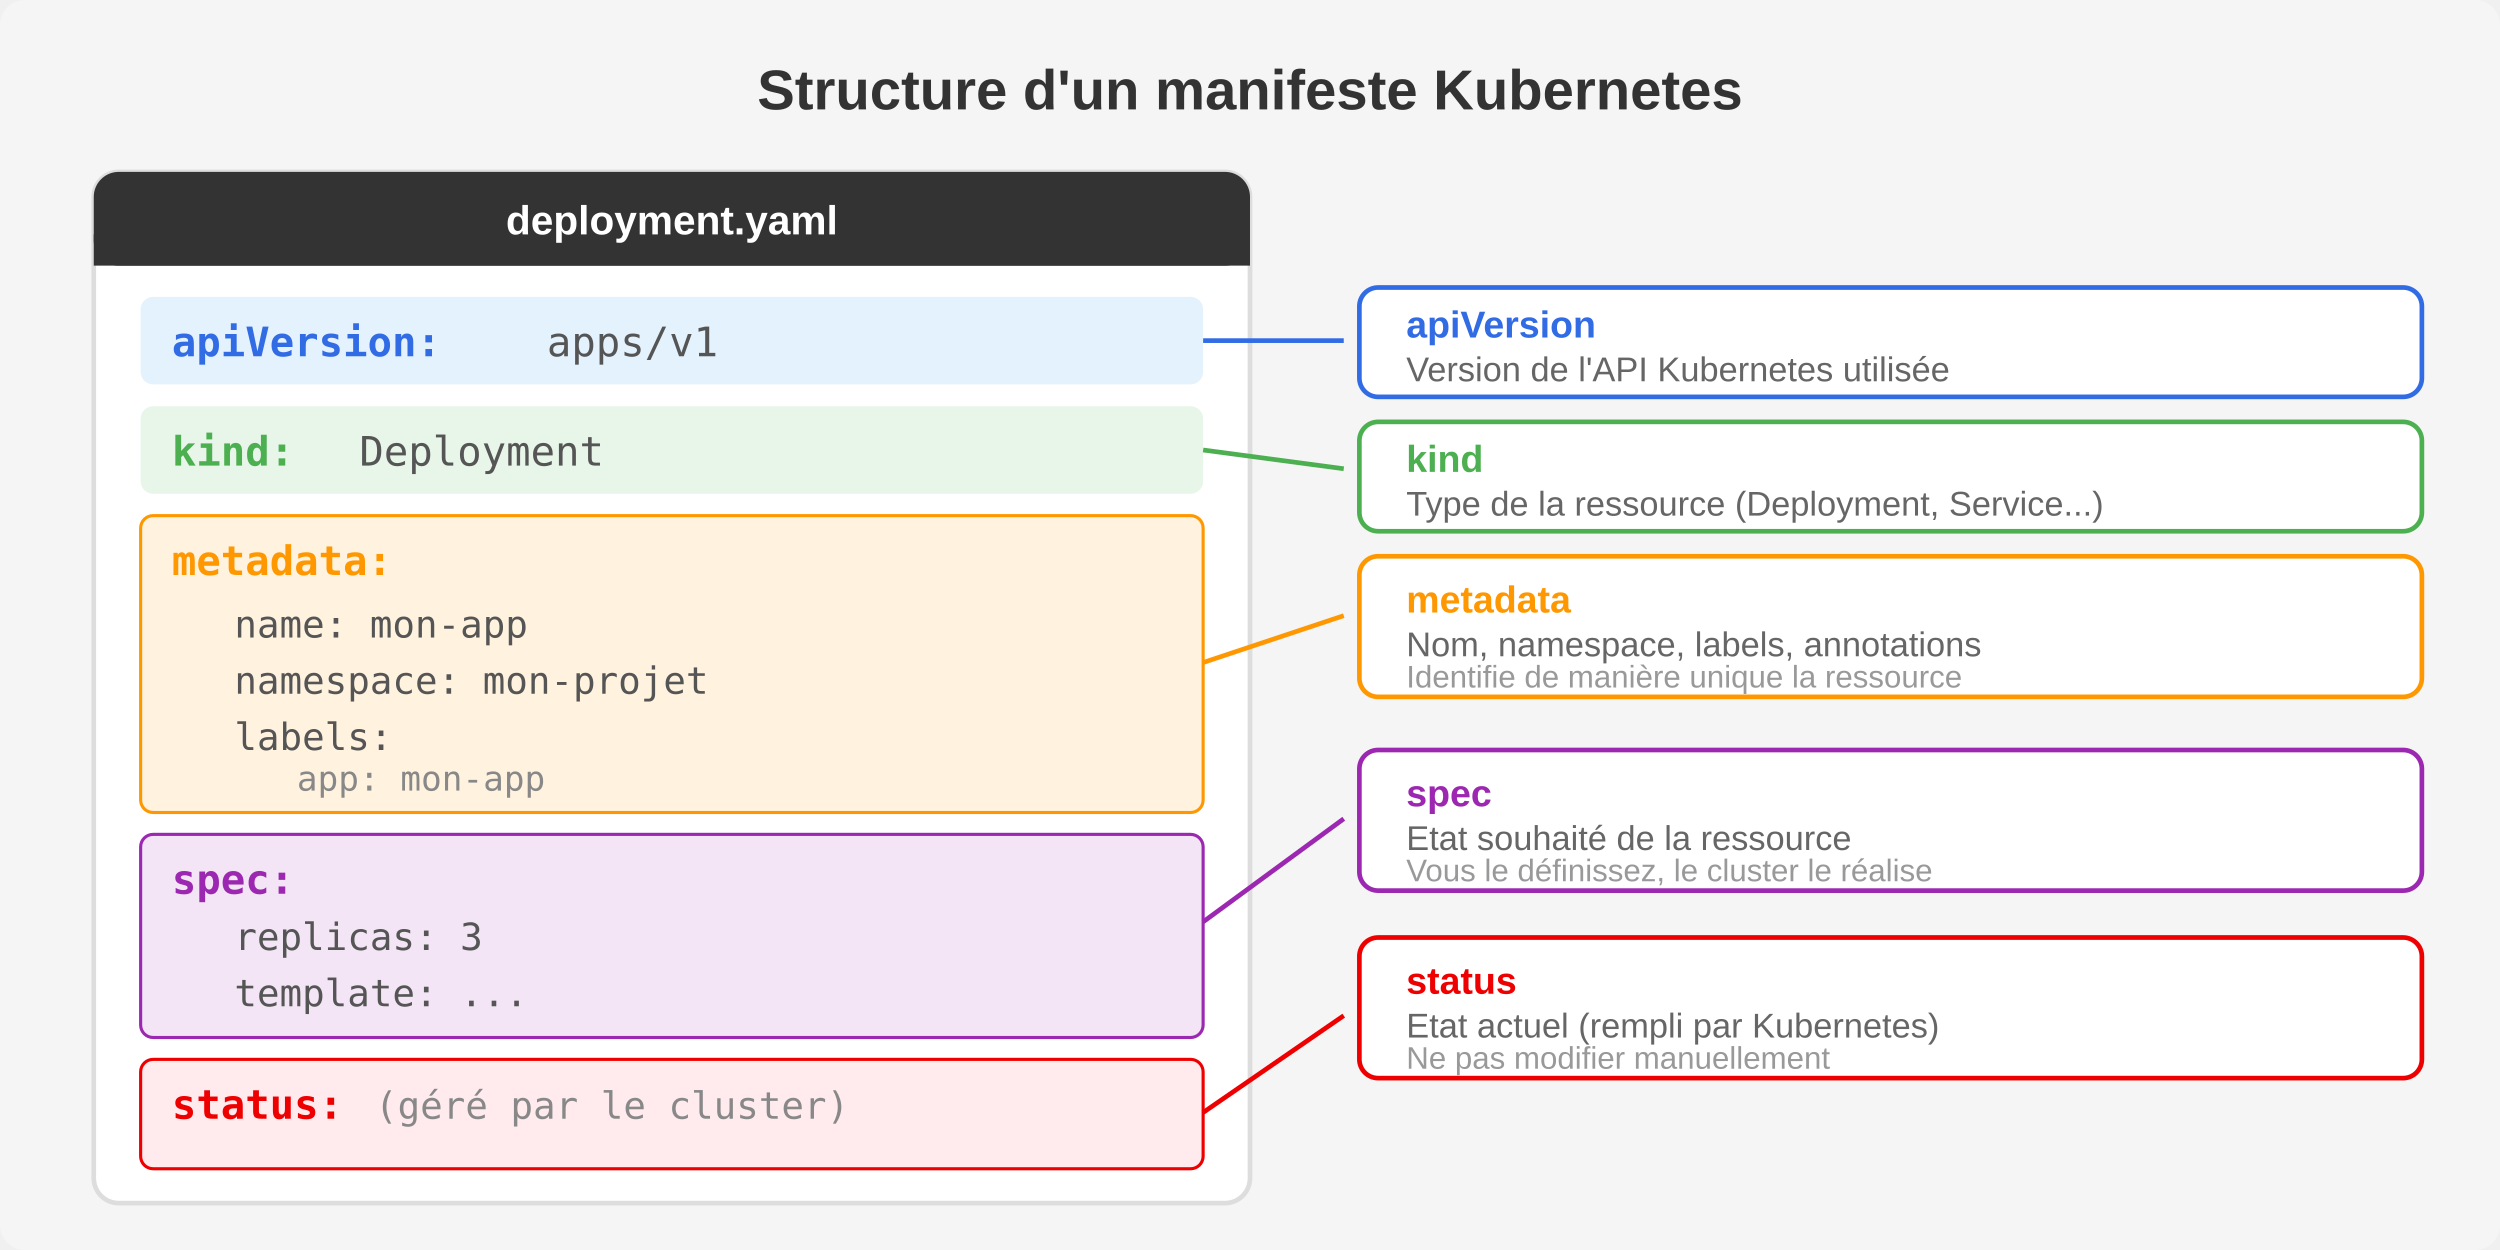
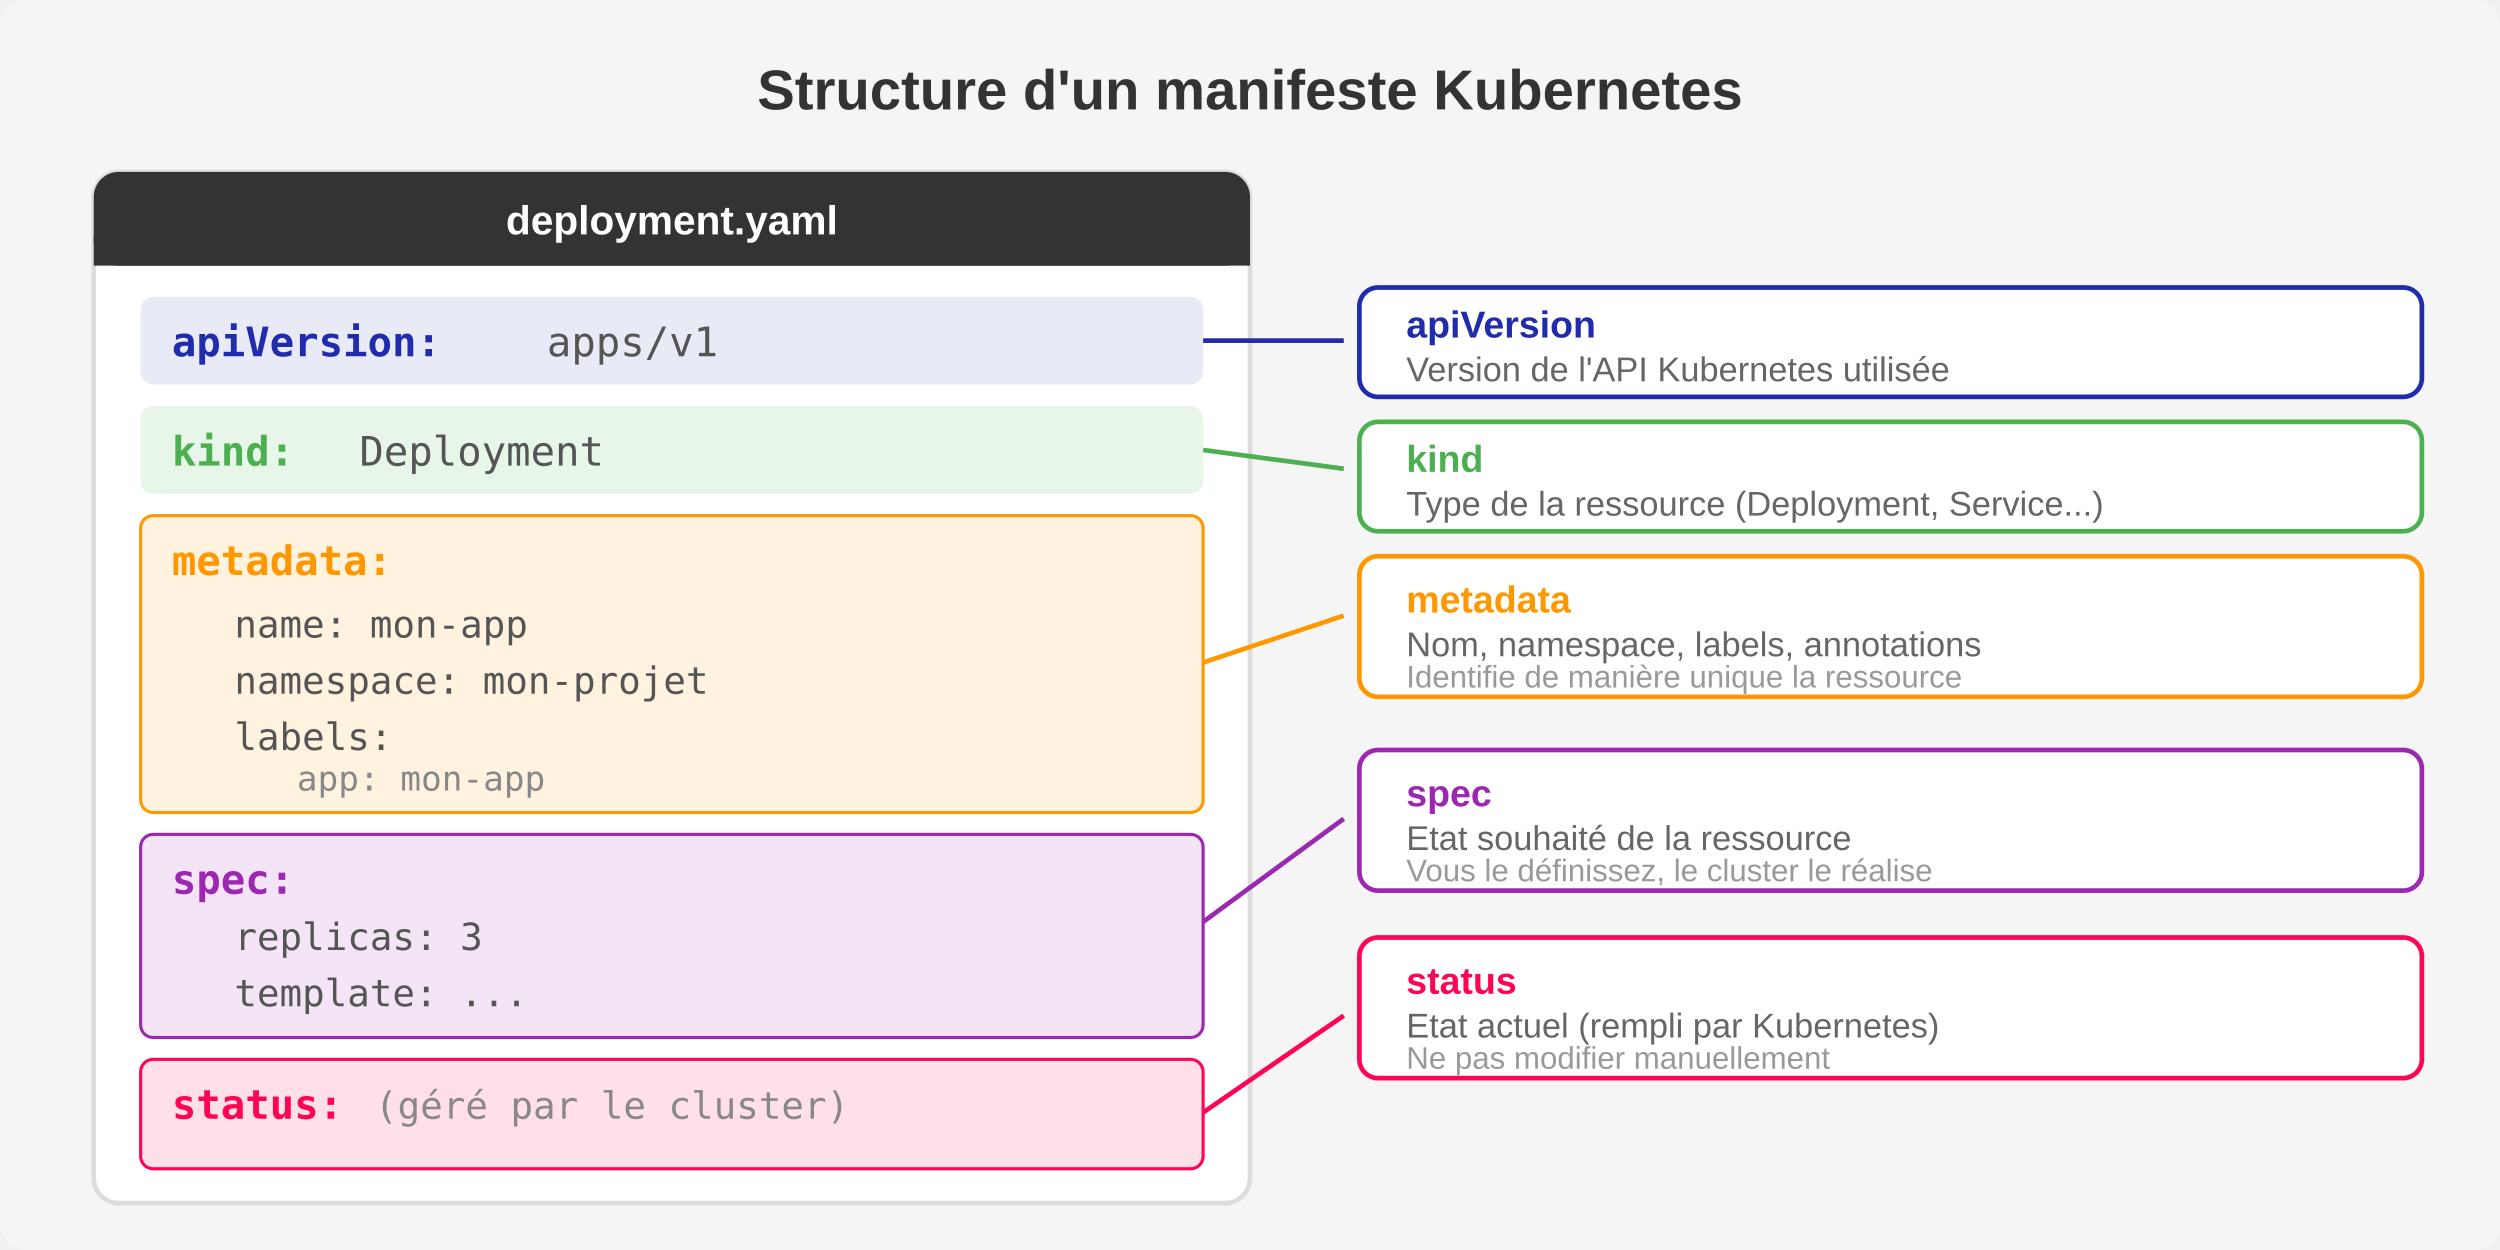
<svg xmlns="http://www.w3.org/2000/svg" viewBox="0 0 800 400" width="800" height="400" font-family="'Segoe UI', Arial, sans-serif">
  <rect width="800" height="400" rx="8" fill="#F5F5F5" />
  <text x="400" y="35" text-anchor="middle" font-size="18" font-weight="bold" fill="#333">Structure d'un manifeste Kubernetes</text>
  <rect x="30" y="55" width="370" height="330" rx="8" fill="white" stroke="#DDD" stroke-width="1.5" />
  <rect x="30" y="55" width="370" height="30" rx="8" fill="#333" />
  <rect x="30" y="75" width="370" height="10" fill="#333" />
  <text x="215" y="75" text-anchor="middle" font-size="13" font-weight="bold" fill="white">deployment.yaml</text>
-   <rect x="45" y="95" width="340" height="28" rx="4" fill="#E3F2FD" />
-   <text x="55" y="114" font-size="13" font-family="monospace" fill="#326CE5" font-weight="bold">apiVersion:</text>
+   <rect x="45" y="95" width="340" height="28" rx="4" fill="#e8eaf6" />
+   <text x="55" y="114" font-size="13" font-family="monospace" fill="#202cac" font-weight="bold">apiVersion:</text>
  <text x="175" y="114" font-size="13" font-family="monospace" fill="#555">apps/v1</text>
  <rect x="45" y="130" width="340" height="28" rx="4" fill="#E8F5E9" />
  <text x="55" y="149" font-size="13" font-family="monospace" fill="#4CAF50" font-weight="bold">kind:</text>
  <text x="115" y="149" font-size="13" font-family="monospace" fill="#555">Deployment</text>
  <rect x="45" y="165" width="340" height="95" rx="4" fill="#FFF3E0" stroke="#FF9800" stroke-width="1" />
  <text x="55" y="184" font-size="13" font-family="monospace" fill="#FF9800" font-weight="bold">metadata:</text>
  <text x="75" y="204" font-size="12" font-family="monospace" fill="#555">name: mon-app</text>
  <text x="75" y="222" font-size="12" font-family="monospace" fill="#555">namespace: mon-projet</text>
  <text x="75" y="240" font-size="12" font-family="monospace" fill="#555">labels:</text>
  <text x="95" y="253" font-size="11" font-family="monospace" fill="#888">app: mon-app</text>
  <rect x="45" y="267" width="340" height="65" rx="4" fill="#F3E5F5" stroke="#9C27B0" stroke-width="1" />
  <text x="55" y="286" font-size="13" font-family="monospace" fill="#9C27B0" font-weight="bold">spec:</text>
  <text x="75" y="304" font-size="12" font-family="monospace" fill="#555">replicas: 3</text>
  <text x="75" y="322" font-size="12" font-family="monospace" fill="#555">template: ...</text>
-   <rect x="45" y="339" width="340" height="35" rx="4" fill="#FFEBEE" stroke="#EE0000" stroke-width="1" />
-   <text x="55" y="358" font-size="13" font-family="monospace" fill="#EE0000" font-weight="bold">status:</text>
+   <rect x="45" y="339" width="340" height="35" rx="4" fill="#ffe0e8" stroke="#ff0454" stroke-width="1" />
+   <text x="55" y="358" font-size="13" font-family="monospace" fill="#ff0454" font-weight="bold">status:</text>
  <text x="120" y="358" font-size="12" font-family="monospace" fill="#888">(géré par le cluster)</text>
-   <line x1="385" y1="109" x2="430" y2="109" stroke="#326CE5" stroke-width="1.5" />
-   <rect x="435" y="92" width="340" height="35" rx="6" fill="white" stroke="#326CE5" stroke-width="1.5" />
-   <text x="450" y="108" font-size="12" font-weight="bold" fill="#326CE5">apiVersion</text>
+   <line x1="385" y1="109" x2="430" y2="109" stroke="#202cac" stroke-width="1.5" />
+   <rect x="435" y="92" width="340" height="35" rx="6" fill="white" stroke="#202cac" stroke-width="1.5" />
+   <text x="450" y="108" font-size="12" font-weight="bold" fill="#202cac">apiVersion</text>
  <text x="450" y="122" font-size="11" fill="#666">Version de l'API Kubernetes utilisée</text>
  <line x1="385" y1="144" x2="430" y2="150" stroke="#4CAF50" stroke-width="1.5" />
  <rect x="435" y="135" width="340" height="35" rx="6" fill="white" stroke="#4CAF50" stroke-width="1.5" />
  <text x="450" y="151" font-size="12" font-weight="bold" fill="#4CAF50">kind</text>
  <text x="450" y="165" font-size="11" fill="#666">Type de la ressource (Deployment, Service...)</text>
  <line x1="385" y1="212" x2="430" y2="197" stroke="#FF9800" stroke-width="1.5" />
  <rect x="435" y="178" width="340" height="45" rx="6" fill="white" stroke="#FF9800" stroke-width="1.5" />
  <text x="450" y="196" font-size="12" font-weight="bold" fill="#FF9800">metadata</text>
  <text x="450" y="210" font-size="11" fill="#666">Nom, namespace, labels, annotations</text>
  <text x="450" y="220" font-size="10" fill="#999">Identifie de manière unique la ressource</text>
  <rect x="435" y="240" width="340" height="45" rx="6" fill="white" stroke="#9C27B0" stroke-width="1.5" />
  <line x1="385" y1="295" x2="430" y2="262" stroke="#9C27B0" stroke-width="1.5" />
  <text x="450" y="258" font-size="12" font-weight="bold" fill="#9C27B0">spec</text>
  <text x="450" y="272" font-size="11" fill="#666">Etat souhaité de la ressource</text>
  <text x="450" y="282" font-size="10" fill="#999">Vous le définissez, le cluster le réalise</text>
-   <rect x="435" y="300" width="340" height="45" rx="6" fill="white" stroke="#EE0000" stroke-width="1.5" />
-   <line x1="385" y1="356" x2="430" y2="325" stroke="#EE0000" stroke-width="1.5" />
-   <text x="450" y="318" font-size="12" font-weight="bold" fill="#EE0000">status</text>
+   <rect x="435" y="300" width="340" height="45" rx="6" fill="white" stroke="#ff0454" stroke-width="1.5" />
+   <line x1="385" y1="356" x2="430" y2="325" stroke="#ff0454" stroke-width="1.5" />
+   <text x="450" y="318" font-size="12" font-weight="bold" fill="#ff0454">status</text>
  <text x="450" y="332" font-size="11" fill="#666">Etat actuel (rempli par Kubernetes)</text>
  <text x="450" y="342" font-size="10" fill="#999">Ne pas modifier manuellement</text>
</svg>
